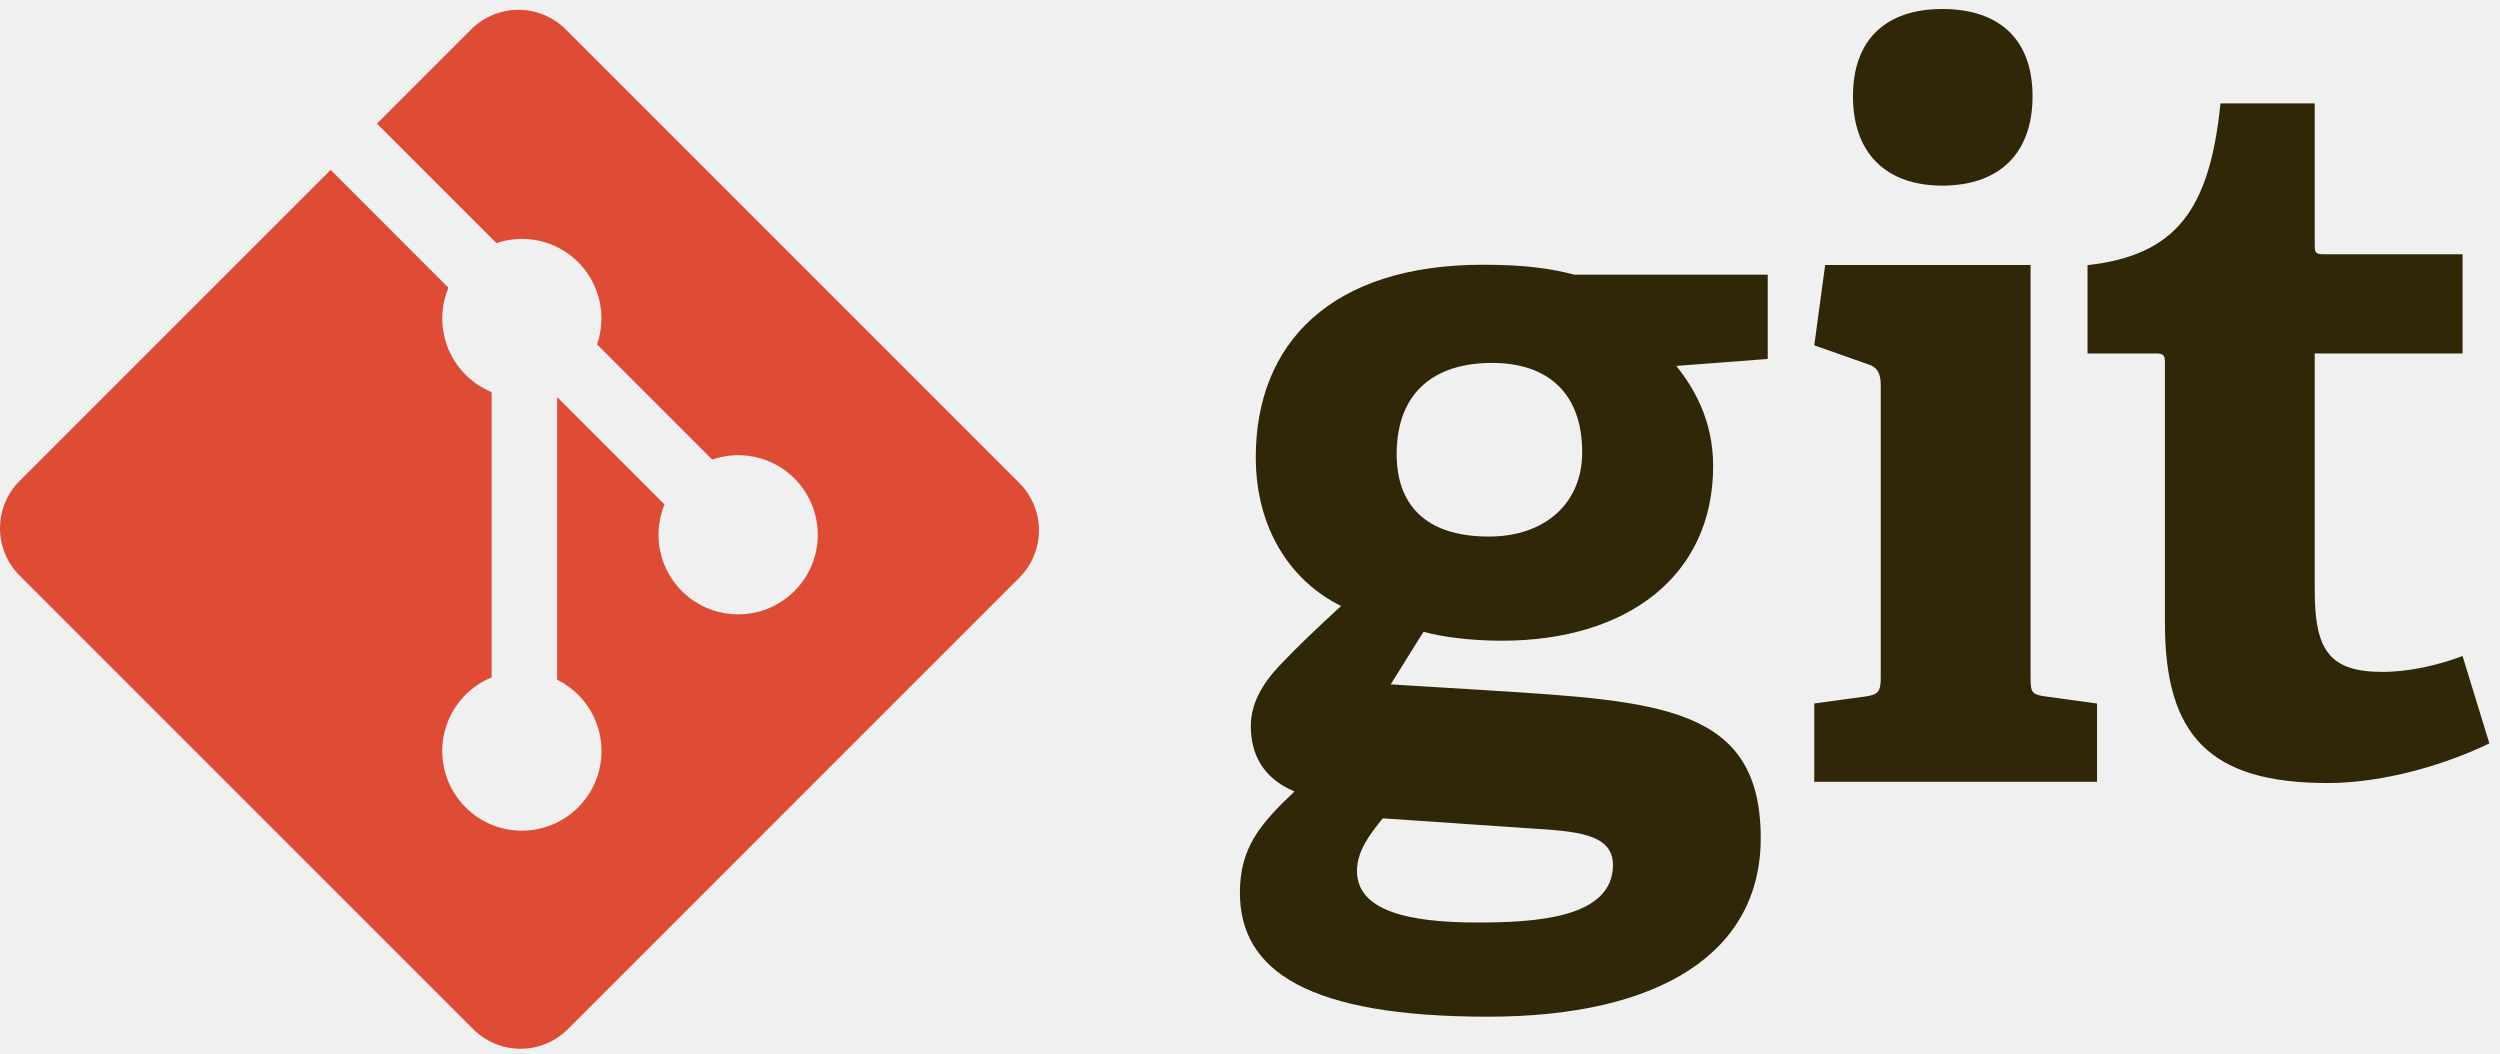
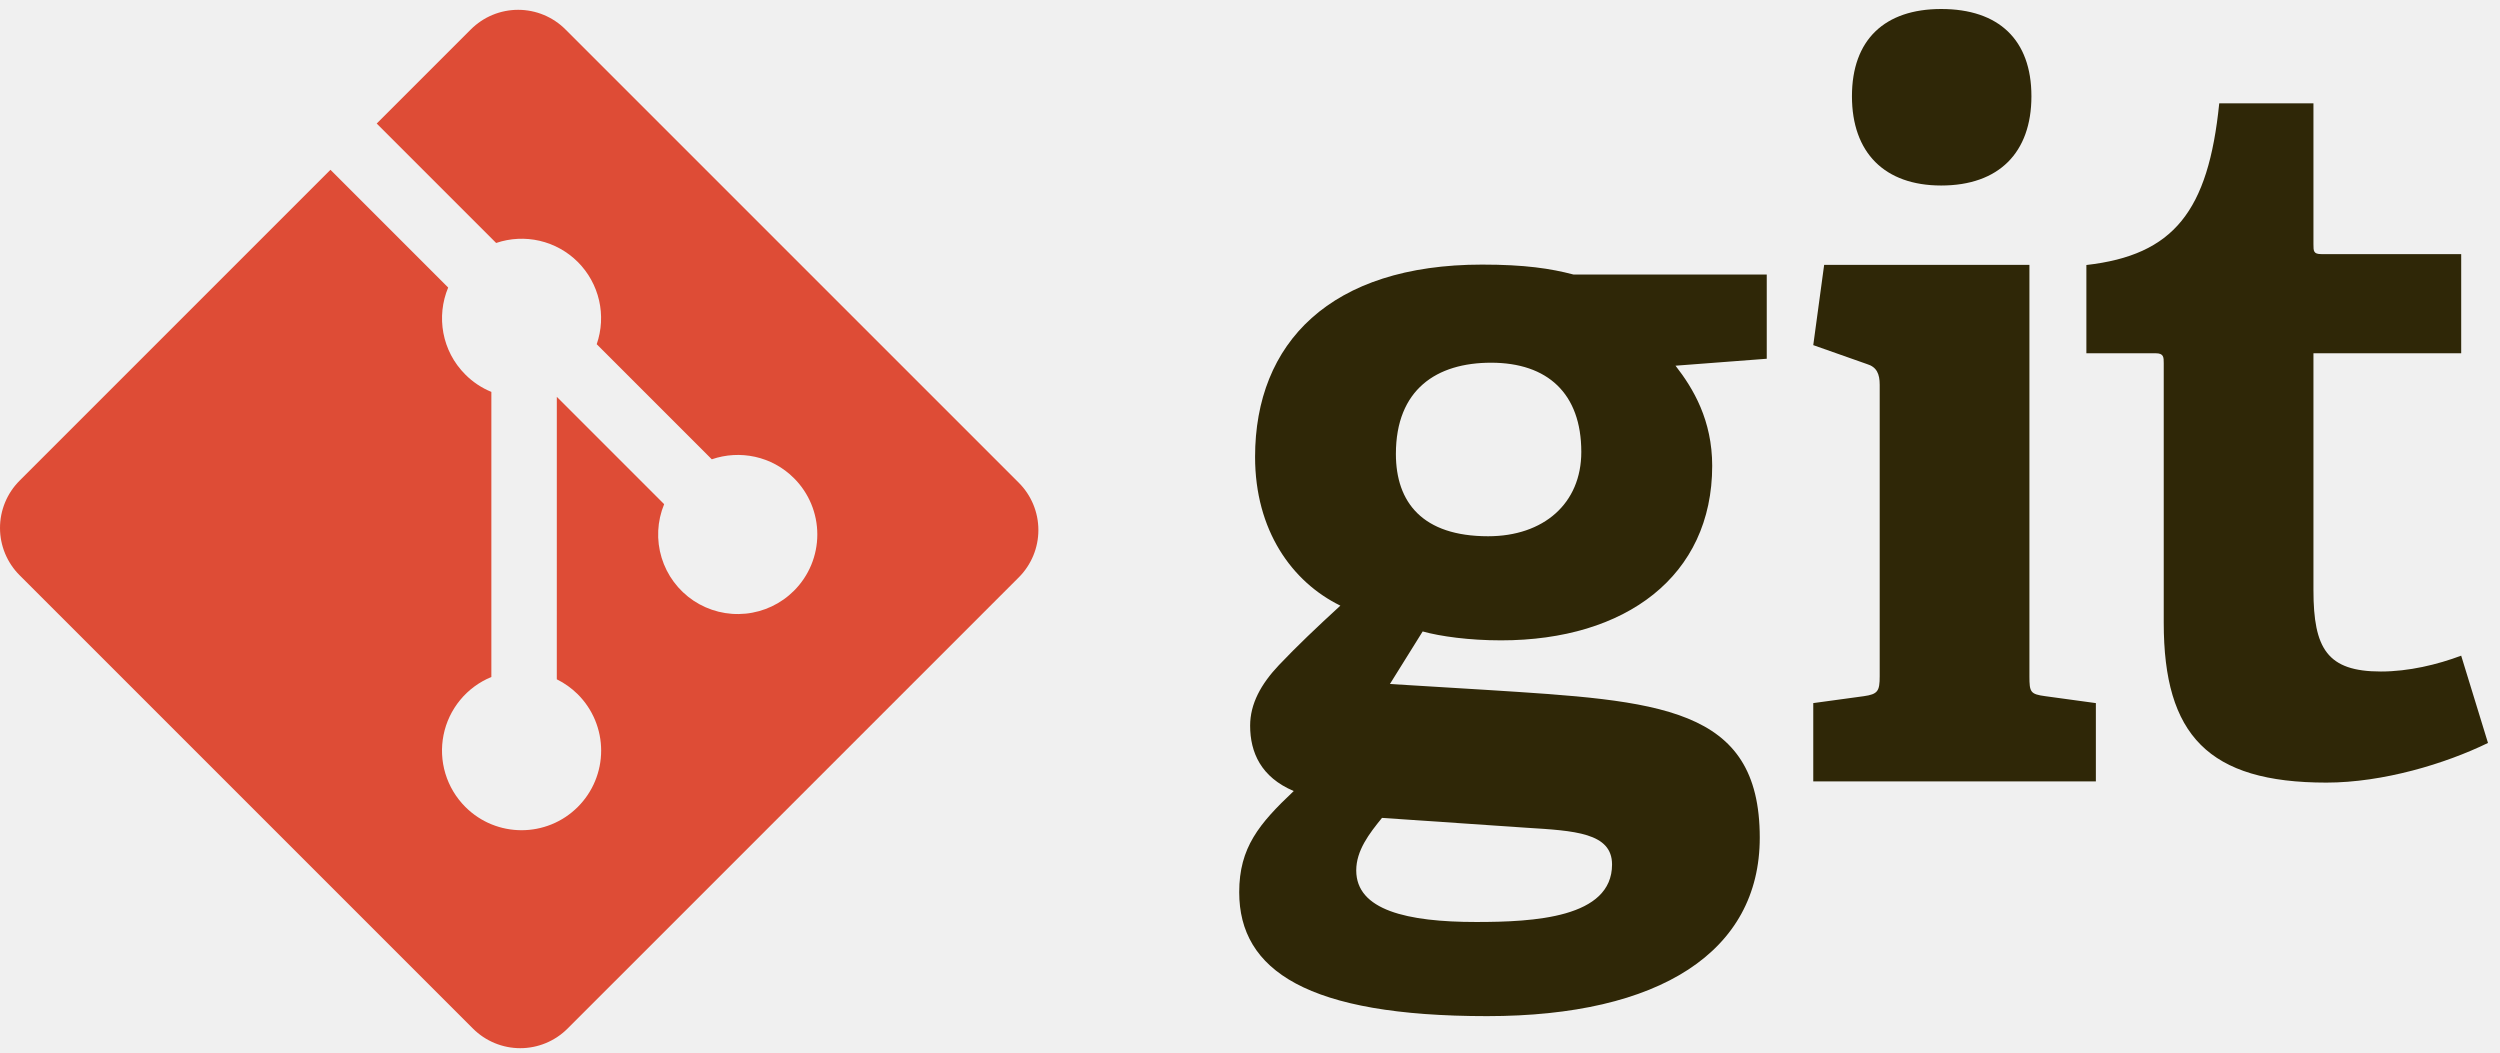
- <svg xmlns="http://www.w3.org/2000/svg" width="451" height="190" viewBox="0 0 451 190" fill="none">
-   <path d="M269.139 65.469C259.292 65.469 251.96 70.304 251.96 81.939C251.96 90.706 256.792 96.793 268.607 96.793C278.623 96.793 285.426 90.891 285.426 81.575C285.426 71.02 279.339 65.469 269.139 65.469ZM249.453 147.628C247.122 150.487 244.799 153.527 244.799 157.111C244.799 164.266 253.923 166.419 266.456 166.419C276.836 166.419 290.976 165.691 290.976 156.039C290.976 150.303 284.173 149.949 275.578 149.411L249.453 147.628ZM302.429 66.009C305.645 70.126 309.051 75.856 309.051 84.088C309.051 103.953 293.48 115.585 270.933 115.585C265.2 115.585 260.01 114.871 256.792 113.977L250.883 123.46L268.421 124.533C299.387 126.507 317.636 127.404 317.636 151.198C317.636 171.785 299.565 183.412 268.421 183.412C236.028 183.412 223.678 175.178 223.678 161.041C223.678 152.987 227.258 148.7 233.523 142.783C227.615 140.287 225.648 135.815 225.648 130.979C225.648 127.038 227.615 123.462 230.841 120.057C234.061 116.662 237.639 113.258 241.935 109.321C233.167 105.024 226.542 95.718 226.542 82.471C226.542 61.893 240.146 47.759 267.524 47.759C275.222 47.759 279.877 48.466 283.994 49.548H318.898V64.755L302.429 66.009ZM350.385 33.486C340.181 33.486 334.275 27.575 334.275 17.369C334.275 7.178 340.179 1.624 350.385 1.624C360.764 1.624 366.672 7.178 366.672 17.369C366.672 27.575 360.766 33.486 350.385 33.486ZM327.293 141.042V126.91L336.423 125.661C338.93 125.3 339.286 124.765 339.286 122.075V69.456C339.286 67.492 338.751 66.233 336.955 65.701L327.293 62.297L329.26 47.805H366.311V122.075C366.311 124.943 366.484 125.3 369.177 125.662L378.304 126.911V141.042H327.293ZM449.081 134.103C441.383 137.859 430.107 141.26 419.902 141.26C398.604 141.26 390.554 132.678 390.554 112.443V65.557C390.554 64.484 390.554 63.768 389.117 63.768H376.591V47.834C392.345 46.04 398.604 38.166 400.573 18.657H417.578V44.078C417.578 45.328 417.578 45.868 419.012 45.868H444.245V63.765H417.578V106.537C417.578 117.097 420.087 121.21 429.747 121.21C434.764 121.21 439.949 119.961 444.243 118.349L449.081 134.103Z" fill="#2F2707" />
-   <path d="M183.894 87.136L102.06 5.308C100.939 4.187 99.609 3.297 98.144 2.691C96.68 2.084 95.11 1.771 93.525 1.771C91.94 1.771 90.37 2.084 88.906 2.691C87.441 3.297 86.111 4.187 84.99 5.308L67.997 22.302L89.553 43.856C92.087 42.995 94.812 42.86 97.418 43.467C100.025 44.074 102.409 45.4 104.301 47.292C106.204 49.197 107.532 51.599 108.134 54.222C108.736 56.846 108.588 59.586 107.707 62.13L128.479 82.905C133.505 81.174 139.305 82.294 143.318 86.314C144.652 87.648 145.711 89.231 146.433 90.973C147.155 92.716 147.527 94.584 147.527 96.47C147.527 98.356 147.155 100.224 146.433 101.966C145.711 103.709 144.652 105.292 143.318 106.625C140.971 108.975 137.882 110.438 134.577 110.766C131.272 111.094 127.956 110.267 125.192 108.425C122.429 106.584 120.389 103.841 119.42 100.664C118.451 97.488 118.613 94.074 119.878 91.003L100.505 71.63L100.503 122.613C101.908 123.308 103.19 124.225 104.301 125.33C105.635 126.663 106.694 128.247 107.416 129.989C108.138 131.732 108.509 133.6 108.509 135.487C108.509 137.373 108.138 139.241 107.416 140.984C106.694 142.726 105.635 144.31 104.301 145.644C98.689 151.256 89.594 151.256 83.991 145.644C82.317 143.971 81.082 141.91 80.396 139.645C79.711 137.38 79.595 134.981 80.061 132.661C80.526 130.341 81.557 128.171 83.063 126.345C84.569 124.52 86.502 123.095 88.691 122.196V70.738C86.93 70.019 85.332 68.953 83.991 67.603C79.74 63.358 78.718 57.121 80.896 51.902L59.648 30.65L3.538 86.756C2.417 87.877 1.527 89.208 0.921 90.673C0.314 92.138 0.001 93.708 0.001 95.294C0.001 96.879 0.314 98.449 0.921 99.914C1.527 101.379 2.417 102.71 3.538 103.831L85.372 185.662C87.636 187.925 90.706 189.196 93.907 189.196C97.108 189.196 100.178 187.925 102.442 185.662L183.894 104.213C186.157 101.948 187.429 98.877 187.429 95.675C187.429 92.472 186.157 89.401 183.894 87.136Z" fill="#DE4C36" />
+ <svg xmlns="http://www.w3.org/2000/svg" width="190" height="80" viewBox="0 0 190 80" fill="none">
+   <g clip-path="url(#clip0_103_51)">
+     <path d="M113.322 27.566C109.176 27.566 106.088 29.601 106.088 34.501C106.088 38.192 108.123 40.755 113.098 40.755C117.315 40.755 120.179 38.27 120.179 34.347C120.179 29.903 117.616 27.566 113.322 27.566ZM105.033 62.159C104.051 63.363 103.074 64.643 103.074 66.152C103.074 69.164 106.915 70.071 112.192 70.071C116.562 70.071 122.516 69.764 122.516 65.701C122.516 63.285 119.652 63.136 116.033 62.91L105.033 62.159ZM127.339 27.793C128.693 29.527 130.127 31.939 130.127 35.405C130.127 43.77 123.571 48.667 114.077 48.667C111.663 48.667 109.478 48.367 108.123 47.99L105.635 51.983L113.019 52.435C126.058 53.266 133.742 53.644 133.742 63.662C133.742 72.33 126.133 77.226 113.019 77.226C99.38 77.226 94.18 73.759 94.18 67.807C94.18 64.415 95.688 62.61 98.325 60.119C95.838 59.068 95.01 57.185 95.01 55.149C95.01 53.489 95.838 51.984 97.197 50.55C98.552 49.121 100.059 47.687 101.868 46.029C98.176 44.221 95.386 40.302 95.386 34.724C95.386 26.06 101.114 20.109 112.642 20.109C115.883 20.109 117.843 20.407 119.576 20.862H134.273V27.265L127.339 27.793ZM147.531 14.099C143.234 14.099 140.748 11.61 140.748 7.313C140.748 3.022 143.234 0.684 147.531 0.684C151.901 0.684 154.388 3.022 154.388 7.313C154.388 11.61 151.902 14.099 147.531 14.099ZM137.808 59.386V53.435L141.652 52.91C142.708 52.758 142.857 52.532 142.857 51.4V29.244C142.857 28.418 142.632 27.887 141.876 27.664L137.808 26.23L138.636 20.128H154.236V51.4C154.236 52.607 154.309 52.758 155.443 52.91L159.286 53.436V59.386H137.808ZM189.087 56.464C185.845 58.046 181.098 59.478 176.801 59.478C167.833 59.478 164.444 55.864 164.444 47.344V27.603C164.444 27.151 164.444 26.849 163.839 26.849H158.565V20.141C165.198 19.385 167.833 16.07 168.662 7.855H175.822V18.559C175.822 19.085 175.822 19.312 176.426 19.312H187.051V26.848H175.822V44.858C175.822 49.304 176.879 51.035 180.946 51.035C183.059 51.035 185.242 50.51 187.05 49.831L189.087 56.464Z" fill="#2F2707" />
+     <path d="M77.429 36.689L42.972 2.235C42.501 1.763 41.94 1.388 41.324 1.133C40.707 0.877 40.046 0.746 39.379 0.746C38.711 0.746 38.05 0.877 37.434 1.133C36.817 1.388 36.257 1.763 35.785 2.235L28.63 9.39L37.707 18.466C38.773 18.103 39.921 18.046 41.018 18.302C42.116 18.558 43.12 19.116 43.916 19.913C44.717 20.715 45.276 21.726 45.53 22.83C45.784 23.935 45.721 25.089 45.35 26.16L54.096 34.907C56.212 34.178 58.655 34.65 60.344 36.343C60.906 36.904 61.352 37.571 61.656 38.304C61.96 39.038 62.116 39.825 62.116 40.619C62.116 41.413 61.96 42.199 61.656 42.933C61.352 43.667 60.906 44.333 60.344 44.895C59.356 45.884 58.055 46.5 56.664 46.638C55.272 46.777 53.876 46.428 52.712 45.653C51.549 44.877 50.69 43.722 50.282 42.385C49.874 41.047 49.942 39.61 50.475 38.317L42.318 30.16L42.317 51.627C42.908 51.919 43.448 52.305 43.916 52.77C44.478 53.332 44.923 53.999 45.227 54.732C45.532 55.466 45.688 56.253 45.688 57.047C45.688 57.841 45.532 58.628 45.227 59.361C44.923 60.095 44.478 60.762 43.916 61.324C41.553 63.687 37.724 63.687 35.364 61.324C34.66 60.619 34.14 59.752 33.851 58.798C33.562 57.844 33.514 56.834 33.71 55.857C33.905 54.88 34.34 53.967 34.974 53.198C35.608 52.429 36.422 51.829 37.344 51.451V29.784C36.602 29.482 35.929 29.033 35.364 28.464C33.575 26.677 33.144 24.051 34.061 21.853L25.115 12.905L1.49 36.529C1.017 37.001 0.643 37.561 0.387 38.178C0.132 38.795 0 39.456 0 40.124C0 40.791 0.132 41.452 0.387 42.069C0.643 42.686 1.017 43.246 1.49 43.718L35.946 78.173C36.899 79.126 38.192 79.662 39.54 79.662C40.887 79.662 42.18 79.126 43.133 78.173L77.429 43.879C78.382 42.925 78.917 41.632 78.917 40.284C78.917 38.936 78.382 37.642 77.429 36.689Z" fill="#DE4C36" />
+   </g>
+   <defs>
+     <clipPath id="clip0_103_51">
+       <rect width="189.63" height="80" fill="white" />
+     </clipPath>
+   </defs>
</svg>
